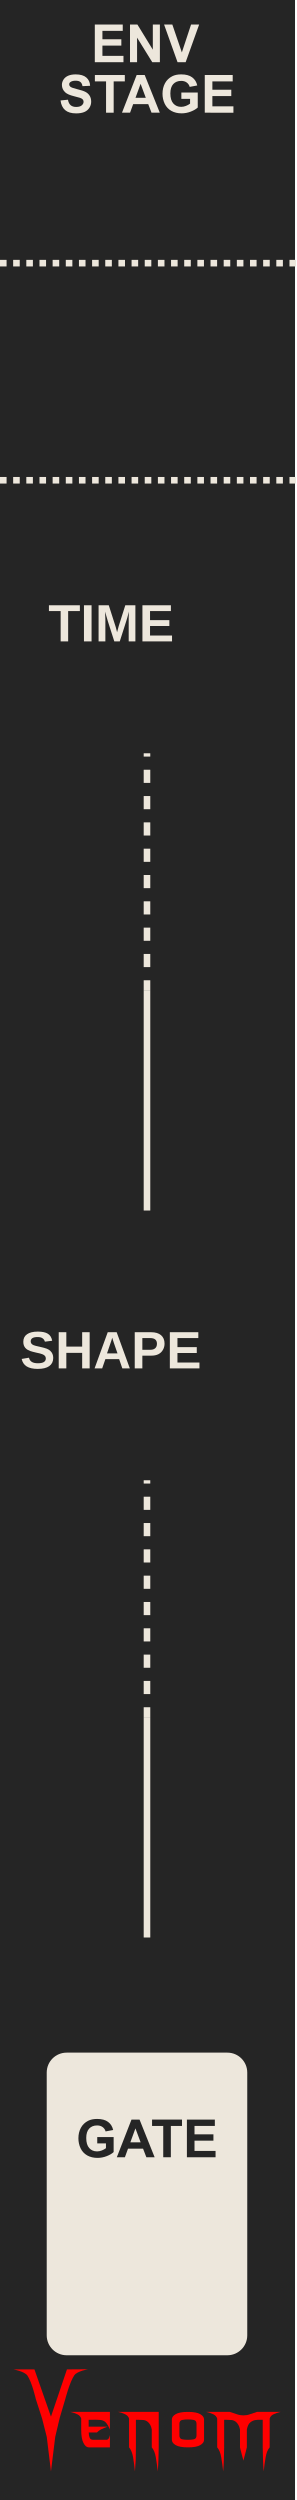
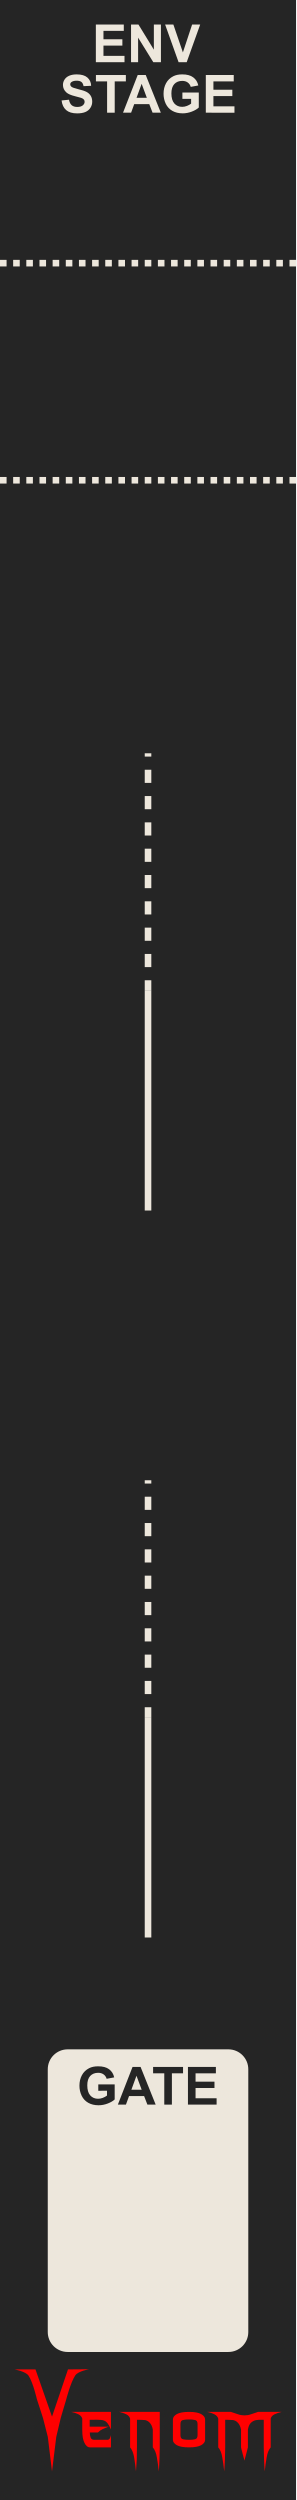
<svg xmlns="http://www.w3.org/2000/svg" width="45" height="380" viewBox="0 0 45 380" version="1.1" id="svg100">
  <defs id="defs7">
    <rect x="85" y="10" width="51.058" height="25" id="rect29906" />
    <linearGradient id="a8e142bb-541b-4903-be63-d5d069028a5d" x1="22.5" x2="22.5" y2="380" gradientUnits="userSpaceOnUse">
      <stop offset="0" stop-color="#ebebeb" id="stop2" />
      <stop offset="1" stop-color="#e1e1e1" id="stop4" />
    </linearGradient>
  </defs>
  <g id="layer4" style="display:inline">
-     <g id="aea613ef-74be-49bf-be45-c0734aee674b" data-name="FND BG" style="fill:#252525;fill-opacity:1;stroke-width:1.915" transform="translate(-0.1582453)">
+     <g id="aea613ef-74be-49bf-be45-c0734aee674b" data-name="FND BG" style="fill:#252525;fill-opacity:1;stroke-width:1.915">
      <rect width="45" height="380" fill="url(#a8e142bb-541b-4903-be63-d5d069028a5d)" id="rect9" style="fill:#252525;fill-opacity:1;stroke-width:1.915" x="0" y="0" />
    </g>
  </g>
  <g id="layer3" style="display:inline">
-     <g id="g42796" transform="matrix(0.304583,0,0,0.304583,-0.7206952,-12.68508)" style="fill:#ff0000">
+     <g id="g42796" transform="matrix(0.304583,0,0,0.304583,-0.5624499,-12.68508)" style="fill:#ff0000">
      <g aria-label="enom" id="text4270-27" style="font-size:49.389px;line-height:1.25;font-family:'NECK ROMANCER';-inkscape-font-specification:'NECK ROMANCER, Normal';font-variant-ligatures:none;text-align:center;text-anchor:middle;fill:#ff0000;stroke-width:2.646">
        <path d="m 46.609,1249.244 q 0,1.158 0,3.425 3.183,0 9.453,0 -1.64,0.579 -2.99,1.206 -1.35,0.627 -2.363,1.688 -1.35,0 -4.051,0 0,1.495 0.434,2.556 0.386,1.109 1.833,1.109 2.267,0 6.801,0 0.482,-0.145 0.868,-0.627 0.338,-0.53 0.627,-1.736 0,2.026 0,6.125 -3.521,0 -10.563,0 -1.543,0 -2.653,-2.219 -1.109,-2.17 -1.109,-6.318 0,-1.978 0,-5.836 -0.386,-1.35 -1.881,-2.122 -1.495,-0.724 -3.569,-1.206 6.608,0 19.775,0 0,2.942 0,8.778 -1.206,-2.701 -2.219,-3.666 -1.013,-0.965 -2.701,-1.109 -0.916,-0.097 -2.17,-0.097 -1.206,0.048 -2.846,0.048 -0.241,0 -0.675,0 z" id="path42762" style="fill:#ff0000" />
        <path d="m 81.577,1245.289 q 0,5.884 0,17.701 0,3.087 -0.145,6.077 -0.096,3.039 -0.338,5.933 -0.386,-3.714 -0.965,-6.994 -0.531,-3.328 -2.026,-5.016 0,-2.99 0,-8.923 -0.241,-1.351 -0.723,-2.219 -0.482,-0.868 -1.061,-1.399 -1.109,-1.013 -2.412,-1.109 -1.35,-0.097 -2.267,-0.097 -0.482,0 -1.447,0 0,4.582 0,13.746 0,3.087 -0.096,6.077 -0.145,3.039 -0.386,5.933 -0.386,-3.714 -0.916,-6.994 -0.579,-3.328 -2.026,-5.016 0,-4.823 0,-14.373 -0.386,-1.35 -1.881,-2.122 -1.495,-0.724 -3.569,-1.206 6.752,0 20.257,0 z" id="path42764" style="fill:#ff0000" />
        <path d="m 104.197,1249.051 q 0,3.376 0,10.177 0,1.543 -1.929,2.653 -1.929,1.109 -6.077,1.109 -4.196,0 -6.125,-1.109 -1.929,-1.109 -1.929,-2.653 0,-3.376 0,-10.177 0,-1.543 1.929,-2.653 1.929,-1.109 6.125,-1.109 4.148,0 6.077,1.109 1.929,1.109 1.929,2.653 z m -3.762,7.91 q 0,-1.881 0,-5.643 0,-1.688 -1.254,-1.978 -1.206,-0.289 -2.99,-0.289 -1.833,0 -3.039,0.289 -1.254,0.289 -1.254,1.978 0,1.881 0,5.643 0,1.688 1.254,1.977 1.206,0.289 3.039,0.289 1.785,0 2.99,-0.289 1.254,-0.289 1.254,-1.977 z" id="path42766" style="fill:#ff0000" />
        <path d="m 142.348,1245.289 q -2.026,0.482 -3.521,1.206 -1.543,0.772 -1.881,2.122 0,4.775 0,14.373 -1.495,1.688 -2.026,5.016 -0.579,3.28 -0.965,6.994 -0.241,-2.894 -0.338,-5.933 -0.145,-2.99 -0.145,-6.077 0,-4.582 0,-13.746 -0.482,0 -1.399,0 -0.531,0 -1.158,0 -0.627,0 -1.302,0.145 -1.254,0.241 -2.412,1.206 -1.158,0.965 -1.64,3.473 0,2.99 0,8.923 -0.145,0.627 -0.289,1.109 -0.097,0.482 -0.193,0.82 -0.531,1.978 -0.386,1.351 0.193,-0.627 -0.289,1.158 -0.097,0.338 -0.241,0.868 -0.145,0.531 -0.338,1.302 -0.145,-0.675 -0.289,-1.206 -0.145,-0.482 -0.241,-0.82 -0.531,-2.026 -0.338,-1.302 0.193,0.772 -0.434,-1.688 -0.048,-0.289 -0.193,-0.724 -0.097,-0.386 -0.193,-0.868 0,-2.99 0,-8.923 -0.289,-1.351 -0.772,-2.219 -0.482,-0.868 -1.061,-1.399 -1.109,-1.013 -2.412,-1.109 -1.302,-0.097 -2.267,-0.097 -0.482,0 -1.399,0 0,4.582 0,13.746 0,3.087 -0.145,6.077 -0.097,3.039 -0.338,5.933 -0.386,-3.714 -0.965,-6.994 -0.531,-3.328 -2.026,-5.016 0,-4.823 0,-14.373 -0.386,-1.35 -1.881,-2.122 -1.495,-0.724 -3.569,-1.206 3.955,0 11.768,0 1.158,0.386 3.473,1.157 0.772,0.289 1.592,0.434 0.82,0.145 1.688,0.145 0.868,0 1.736,-0.145 0.82,-0.145 1.592,-0.434 1.158,-0.386 3.424,-1.157 3.955,0 11.768,0 z" id="path42768" style="fill:#ff0000" />
      </g>
      <g aria-label="V" transform="matrix(1.236317,0,0,0.8088538,-497.8809,123.4859)" id="text4270-3-5-2" style="font-size:78.506px;line-height:1.25;font-family:Nosferotica;-inkscape-font-specification:'Nosferotica, Normal';font-variant-ligatures:none;text-align:center;text-anchor:middle;fill:#ff0000;stroke-width:3.271">
        <path d="m 431.65,1360.686 8.574,-0.102 c 0,0 -4.408,1.088 -5.599,3.728 -1.881,4.169 -3.642,14.663 -3.642,14.663 l -2.233,11.519 -1.833,11.831 -1.718,21.311 -1.695,-21.311 -1.922,-11.521 -2.501,-11.829 c 0,0 -1.52,-10.287 -3.383,-14.483 -1.145,-2.579 -5.634,-3.806 -5.634,-3.806 h 8.466 l 6.669,29.157 z" id="path30410" style="fill:#ff0000" />
      </g>
    </g>
  </g>
  <g id="f45e0130-37b7-4f8b-95b3-6408baa23eb1" data-name="components" style="display:inline">
-     <g aria-label="ENV" id="text93457" style="font-weight:bold;font-size:8px;line-height:1.25;font-family:Arial;-inkscape-font-specification:'Arial, Bold';font-variant-ligatures:none;text-align:center;text-anchor:middle;display:inline;fill:#ede7dc;fill-opacity:1">
+     <g aria-label="ENV" id="text93457" style="font-weight:bold;font-size:8px;line-height:1.25;font-family:Arial;-inkscape-font-specification:'Arial, Bold';font-variant-ligatures:none;text-align:center;text-anchor:middle;display:inline;fill:#ede7dc;fill-opacity:1" transform="translate(0.1582455)">
      <path d="M 14.412,9.453 V 3.727 h 4.246 v 0.969 h -3.09 v 1.27 h 2.875 v 0.965 h -2.875 v 1.559 h 3.199 v 0.965 z" id="path116899" style="fill:#ede7dc;fill-opacity:1" />
      <path d="M 19.76,9.453 V 3.727 h 1.125 l 2.344,3.824 V 3.727 h 1.074 v 5.727 h -1.16 l -2.309,-3.734 v 3.734 z" id="path116901" style="fill:#ede7dc;fill-opacity:1" />
      <path d="M 26.986,9.453 24.939,3.727 h 1.254 l 1.449,4.238 1.402,-4.238 h 1.227 l -2.051,5.727 z" id="path116903" style="fill:#ede7dc;fill-opacity:1" />
    </g>
-     <rect x="7.102" y="312" width="30.48" height="46" rx="3.026" fill="#1f1f1f" id="rect56-2" style="display:inline;fill:#ede7dc;fill-opacity:1;stroke-width:1.044" ry="3.026" />
-     <path style="color:#000000;fill:#ede7dc;fill-opacity:1;stroke-dasharray:2, 2;stroke-dashoffset:1.5;-inkscape-stroke:none" d="m 21.842,225 v 0.5 h 1 V 225 Z m 0,2.5 v 2 h 1 v -2 z m 0,4 v 2 h 1 v -2 z m 0,4 v 2 h 1 v -2 z m 0,4 v 2 h 1 v -2 z m 0,4 v 2 h 1 v -2 z m 0,4 v 2 h 1 v -2 z m 0,4 v 2 h 1 v -2 z m 0,4 v 2 h 1 v -2 z m 0,4 v 1.5 h 1 v -1.5 z" id="path108398-0" />
-     <path style="color:#000000;fill:#ede7dc;fill-opacity:1;stroke-dasharray:2, 2;stroke-dashoffset:1.5;-inkscape-stroke:none" d="m 21.842,114.5 v 0.5 h 1 v -0.5 z m 0,2.5 v 2 h 1 v -2 z m 0,4 v 2 h 1 v -2 z m 0,4 v 2 h 1 v -2 z m 0,4 v 2 h 1 v -2 z m 0,4 v 2 h 1 v -2 z m 0,4 v 2 h 1 v -2 z m 0,4 v 2 h 1 v -2 z m 0,4 v 2 h 1 v -2 z m 0,4 v 1.5 h 1 V 149 Z" id="path108398-34" />
-     <path style="color:#000000;fill:#ede7dc;fill-opacity:1;-inkscape-stroke:none" d="m 21.842,261 v 33.5 h 1 V 261 Z" id="path108398-1-9" />
-     <path style="color:#000000;fill:#ede7dc;fill-opacity:1;-inkscape-stroke:none" d="M 21.842,150.5 V 184 h 1 v -33.5 z" id="path108398-1-0" />
-     <text xml:space="preserve" style="font-style:normal;font-variant:normal;font-weight:bold;font-stretch:normal;font-size:8px;line-height:1.25;font-family:Arial;-inkscape-font-specification:'Arial, Bold';font-variant-ligatures:none;font-variant-caps:normal;font-variant-numeric:normal;font-variant-east-asian:normal;text-align:center;text-anchor:middle;display:inline;fill:#ede7dc;fill-opacity:1" x="22.455" y="97.497" id="text104244-6-9-95">
-       <tspan id="tspan107468-6" x="22.455" y="97.497">TIME</tspan>
-     </text>
-     <text xml:space="preserve" style="font-style:normal;font-variant:normal;font-weight:bold;font-stretch:normal;font-size:8px;line-height:1.25;font-family:Arial;-inkscape-font-specification:'Arial, Bold';font-variant-ligatures:none;font-variant-caps:normal;font-variant-numeric:normal;font-variant-east-asian:normal;text-align:center;text-anchor:middle;display:inline;fill:#ede7dc;fill-opacity:1" x="22.396" y="207.996" id="text104244-6-9-95-0">
-       <tspan id="tspan107771" x="22.396" y="207.996">SHAPE</tspan>
-     </text>
-     <g aria-label="STAGE" id="text93457-9" style="font-weight:bold;font-size:8px;line-height:1.25;font-family:Arial;-inkscape-font-specification:'Arial, Bold';font-variant-ligatures:none;text-align:center;text-anchor:middle;display:inline;fill:#ede7dc;fill-opacity:1">
+     <rect x="7.26" y="311.5" width="30.48" height="46" rx="3.026" fill="#1f1f1f" id="rect56-2" style="display:inline;fill:#ede7dc;fill-opacity:1;stroke-width:1.044" ry="3.026" />
+     <path style="color:#000000;fill:#ede7dc;fill-opacity:1;stroke-dasharray:2, 2;stroke-dashoffset:1.5;-inkscape-stroke:none" d="m 22,225 v 0.5 h 1 V 225 Z m 0,2.5 v 2 h 1 v -2 z m 0,4 v 2 h 1 v -2 z m 0,4 v 2 h 1 v -2 z m 0,4 v 2 h 1 v -2 z m 0,4 v 2 h 1 v -2 z m 0,4 v 2 h 1 v -2 z m 0,4 v 2 h 1 v -2 z m 0,4 v 2 h 1 v -2 z m 0,4 v 1.5 h 1 v -1.5 z" id="path108398-0" />
+     <path style="color:#000000;fill:#ede7dc;fill-opacity:1;stroke-dasharray:2, 2;stroke-dashoffset:1.5;-inkscape-stroke:none" d="m 22,114.5 v 0.5 h 1 v -0.5 z m 0,2.5 v 2 h 1 v -2 z m 0,4 v 2 h 1 v -2 z m 0,4 v 2 h 1 v -2 z m 0,4 v 2 h 1 v -2 z m 0,4 v 2 h 1 v -2 z m 0,4 v 2 h 1 v -2 z m 0,4 v 2 h 1 v -2 z m 0,4 v 2 h 1 v -2 z m 0,4 v 1.5 h 1 V 149 Z" id="path108398-34" />
+     <path style="color:#000000;fill:#ede7dc;fill-opacity:1;-inkscape-stroke:none" d="m 22,261 v 33.5 h 1 V 261 Z" id="path108398-1-9" />
+     <path style="color:#000000;fill:#ede7dc;fill-opacity:1;-inkscape-stroke:none" d="M 22,150.5 V 184 h 1 v -33.5 z" id="path108398-1-0" />
+     <g aria-label="STAGE" id="text93457-9" style="font-weight:bold;font-size:8px;line-height:1.25;font-family:Arial;-inkscape-font-specification:'Arial, Bold';font-variant-ligatures:none;text-align:center;text-anchor:middle;display:inline;fill:#ede7dc;fill-opacity:1" transform="translate(0.158245)">
      <path d="m 9.203,15.267 1.125,-0.109 q 0.102,0.566 0.41,0.832 0.312,0.266 0.84,0.266 0.559,0 0.84,-0.234 0.285,-0.238 0.285,-0.555 0,-0.203 -0.121,-0.344 -0.117,-0.145 -0.414,-0.25 -0.203,-0.07 -0.926,-0.25 -0.93,-0.23 -1.305,-0.566 -0.527,-0.473 -0.527,-1.152 0,-0.438 0.246,-0.816 0.25,-0.383 0.715,-0.582 0.469,-0.199 1.129,-0.199 1.078,0 1.621,0.473 0.547,0.473 0.574,1.262 l -1.156,0.051 q -0.074,-0.441 -0.32,-0.633 -0.242,-0.195 -0.73,-0.195 -0.504,0 -0.789,0.207 -0.184,0.133 -0.184,0.355 0,0.203 0.172,0.348 0.219,0.184 1.062,0.383 0.844,0.199 1.246,0.414 0.406,0.211 0.633,0.582 0.23,0.367 0.23,0.91 0,0.492 -0.273,0.922 -0.273,0.43 -0.773,0.641 -0.5,0.207 -1.246,0.207 -1.086,0 -1.668,-0.5 Q 9.316,16.228 9.203,15.267 Z" id="path116906" style="fill:#ede7dc;fill-opacity:1" />
      <path d="m 16.121,17.13 v -4.758 h -1.699 v -0.969 h 4.551 v 0.969 h -1.695 v 4.758 z" id="path116908" style="fill:#ede7dc;fill-opacity:1" />
      <path d="m 24.289,17.13 h -1.258 l -0.5,-1.301 h -2.289 l -0.473,1.301 h -1.227 l 2.23,-5.727 h 1.223 z m -2.129,-2.266 -0.789,-2.125 -0.773,2.125 z" id="path116910" style="fill:#ede7dc;fill-opacity:1" />
      <path d="m 27.566,15.025 v -0.965 h 2.492 v 2.281 q -0.363,0.352 -1.055,0.621 -0.688,0.266 -1.395,0.266 -0.898,0 -1.566,-0.375 -0.668,-0.379 -1.004,-1.078 -0.336,-0.703 -0.336,-1.527 0,-0.895 0.375,-1.59 0.375,-0.695 1.098,-1.066 0.551,-0.285 1.371,-0.285 1.066,0 1.664,0.449 0.602,0.445 0.773,1.234 l -1.148,0.215 q -0.121,-0.422 -0.457,-0.664 -0.332,-0.246 -0.832,-0.246 -0.758,0 -1.207,0.48 -0.445,0.48 -0.445,1.426 0,1.02 0.453,1.531 0.453,0.508 1.188,0.508 0.363,0 0.727,-0.141 0.367,-0.145 0.629,-0.348 v -0.727 z" id="path116912" style="fill:#ede7dc;fill-opacity:1" />
      <path d="m 31.125,17.13 v -5.727 h 4.246 v 0.969 h -3.09 v 1.27 h 2.875 v 0.965 h -2.875 v 1.559 h 3.199 v 0.965 z" id="path116914" style="fill:#ede7dc;fill-opacity:1" />
    </g>
    <path style="color:#000000;fill:#ede7dc;fill-opacity:1;stroke-dasharray:1, 1;-inkscape-stroke:none" d="m 0,39.5 v 1 h 1 v -1 z m 2,0 v 1 h 1 v -1 z m 2,0 v 1 h 1 v -1 z m 2,0 v 1 h 1 v -1 z m 2,0 v 1 h 1 v -1 z m 2,0 v 1 h 1 v -1 z m 2,0 v 1 h 1 v -1 z m 2,0 v 1 h 1 v -1 z m 2,0 v 1 h 1 v -1 z m 2,0 v 1 h 1 v -1 z m 2,0 v 1 h 1 v -1 z m 2,0 v 1 h 1 v -1 z m 2,0 v 1 h 1 v -1 z m 2,0 v 1 h 1 v -1 z m 2,0 v 1 h 1 v -1 z m 2,0 v 1 h 1 v -1 z m 2,0 v 1 h 1 v -1 z m 2,0 v 1 h 1 v -1 z m 2,0 v 1 h 1 v -1 z m 2,0 v 1 h 1 v -1 z m 2,0 v 1 h 1 v -1 z m 2,0 v 1 h 1 v -1 z m 2,0 v 1 h 1 v -1 z" id="path138764-7" />
    <path style="color:#000000;display:inline;fill:#ede7dc;fill-opacity:1;stroke-dasharray:1, 1;-inkscape-stroke:none" d="m 0,72.5 v 1 h 1 v -1 z m 2,0 v 1 h 1 v -1 z m 2,0 v 1 h 1 v -1 z m 2,0 v 1 h 1 v -1 z m 2,0 v 1 h 1 v -1 z m 2,0 v 1 h 1 v -1 z m 2,0 v 1 h 1 v -1 z m 2,0 v 1 h 1 v -1 z m 2,0 v 1 h 1 v -1 z m 2,0 v 1 h 1 v -1 z m 2,0 v 1 h 1 v -1 z m 2,0 v 1 h 1 v -1 z m 2,0 v 1 h 1 v -1 z m 2,0 v 1 h 1 v -1 z m 2,0 v 1 h 1 v -1 z m 2,0 v 1 h 1 v -1 z m 2,0 v 1 h 1 v -1 z m 2,0 v 1 h 1 v -1 z m 2,0 v 1 h 1 v -1 z m 2,0 v 1 h 1 v -1 z m 2,0 v 1 h 1 v -1 z m 2,0 v 1 h 1 v -1 z m 2,0 v 1 h 1 v -1 z" id="path138764-7-8" />
  </g>
-   <g id="layer5" style="display:inline" />
+   <g id="layer5" style="display:none">
+     <text xml:space="preserve" style="font-style:normal;font-variant:normal;font-weight:bold;font-stretch:normal;font-size:8px;line-height:1.25;font-family:Arial;-inkscape-font-specification:'Arial, Bold';font-variant-ligatures:none;font-variant-caps:normal;font-variant-numeric:normal;font-variant-east-asian:normal;text-align:center;text-anchor:middle;display:inline;fill:#252525;fill-opacity:1" x="22.613" y="97.497" id="text104244-6-9-95">
+       <tspan id="tspan107468-6" x="22.613" y="97.497">TIME</tspan>
+     </text>
+     <text xml:space="preserve" style="font-style:normal;font-variant:normal;font-weight:bold;font-stretch:normal;font-size:8px;line-height:1.25;font-family:Arial;-inkscape-font-specification:'Arial, Bold';font-variant-ligatures:none;font-variant-caps:normal;font-variant-numeric:normal;font-variant-east-asian:normal;text-align:center;text-anchor:middle;display:inline;fill:#252525;fill-opacity:1" x="22.555" y="207.996" id="text104244-6-9-95-0">
+       <tspan id="tspan107771" x="22.555" y="207.996">SHAPE</tspan>
+     </text>
+   </g>
  <g id="layer2" style="display:inline">
-     <g aria-label="GATE" id="text104244-6-9-9-7-2" style="font-weight:bold;font-size:8px;line-height:1.25;font-family:Arial;-inkscape-font-specification:'Arial, Bold';font-variant-ligatures:none;text-align:center;text-anchor:middle;display:inline;fill:#252525;fill-opacity:1">
+     <g aria-label="GATE" id="text104244-6-9-9-7-2" style="font-weight:bold;font-size:8px;line-height:1.25;font-family:Arial;-inkscape-font-specification:'Arial, Bold';font-variant-ligatures:none;text-align:center;text-anchor:middle;display:inline;fill:#252525;fill-opacity:1" transform="translate(0.158245,-8)">
      <path d="m 14.781,325.797 v -0.965 h 2.492 v 2.281 q -0.363,0.352 -1.055,0.621 -0.688,0.266 -1.395,0.266 -0.898,0 -1.566,-0.375 -0.668,-0.379 -1.004,-1.078 -0.336,-0.703 -0.336,-1.527 0,-0.895 0.375,-1.59 0.375,-0.695 1.098,-1.066 0.551,-0.285 1.371,-0.285 1.066,0 1.664,0.449 0.602,0.445 0.773,1.234 l -1.148,0.215 q -0.121,-0.422 -0.457,-0.664 -0.332,-0.246 -0.832,-0.246 -0.758,0 -1.207,0.48 -0.445,0.48 -0.445,1.426 0,1.02 0.453,1.531 0.453,0.508 1.188,0.508 0.363,0 0.727,-0.141 0.367,-0.145 0.629,-0.348 v -0.727 z" id="path116890" style="fill:#252525;fill-opacity:1" />
      <path d="m 23.504,327.902 h -1.258 l -0.5,-1.301 h -2.289 l -0.473,1.301 h -1.227 l 2.23,-5.727 h 1.223 z m -2.129,-2.266 -0.789,-2.125 -0.773,2.125 z" id="path116892" style="fill:#252525;fill-opacity:1" />
      <path d="m 24.812,327.902 v -4.758 h -1.699 v -0.969 h 4.551 v 0.969 h -1.695 v 4.758 z" id="path116894" style="fill:#252525;fill-opacity:1" />
      <path d="m 28.41,327.902 v -5.727 h 4.246 v 0.969 h -3.09 v 1.27 h 2.875 v 0.965 h -2.875 v 1.559 h 3.199 v 0.965 z" id="path116896" style="fill:#252525;fill-opacity:1" />
    </g>
  </g>
  <text xml:space="preserve" id="text29904" style="font-weight:bold;font-size:8px;line-height:1.25;font-family:Arial;-inkscape-font-specification:'Arial, Bold';font-variant-ligatures:none;text-align:center;white-space:pre;shape-inside:url(#rect29906)" />
  <g id="layer1" style="display:none">
-     <circle style="display:inline;fill:#ff0000;stroke:#ff0000;stroke-width:1.949;stroke-opacity:1" id="path1065-7-10-9-8" cx="22.342" cy="184" r="10.525" />
-     <ellipse style="display:inline;fill:#ff0000;stroke:#ff0000;stroke-width:1.949;stroke-opacity:1" id="path1065-7-10-9-1" cx="22.342" cy="114.5" rx="13.025" ry="13.025" />
-     <circle style="display:inline;fill:#ff0000;stroke:#ff0000;stroke-width:1.865;stroke-opacity:1" id="path1065-7-2-5-5-3" cx="22.342" cy="150.5" r="10.068" />
-     <circle style="display:inline;fill:#ff0000;stroke:#ff0000;stroke-width:1.949;stroke-opacity:1" id="path1065-72-0" cx="22.342" cy="342.5" r="10.525" />
-     <rect style="display:inline;opacity:0.996;fill:#ff0000;stroke:none;stroke-width:1" id="rect6025-8-3-1" width="24" height="24" x="10.342" y="28" ry="5.371" rx="5.371" />
-     <rect style="display:inline;opacity:0.996;fill:#ff0000;stroke:none;stroke-width:1" id="rect6025-8-3-1-5" width="24" height="24" x="10.342" y="61" ry="5.371" rx="5.371" />
-     <circle style="display:inline;fill:#ff0000;stroke:#ff0000;stroke-width:1.949;stroke-opacity:1" id="path1065-7-10-9-8-0" cx="22.342" cy="294.5" r="10.525" />
-     <ellipse style="display:inline;fill:#ff0000;stroke:#ff0000;stroke-width:1.949;stroke-opacity:1" id="path1065-7-10-9-1-7" cx="22.342" cy="225" rx="13.025" ry="13.025" />
-     <circle style="display:inline;fill:#ff0000;stroke:#ff0000;stroke-width:1.865;stroke-opacity:1" id="path1065-7-2-5-5-3-4" cx="22.342" cy="261" r="10.068" />
-     <circle style="display:inline;fill:#ff0000;stroke:#ff0000;stroke-width:1.949;stroke-opacity:1" id="path1065-72-2-0-9-3-9" cx="22.342" cy="317" r="2.025" />
-     <circle style="display:inline;fill:#ff0000;stroke:#ff0000;stroke-width:1.949;stroke-opacity:1" id="path1065-72-2-0-9-3-90-1-7" cx="22.342" cy="23.5" r="2.025" />
+     <circle style="display:inline;fill:#ff0000;stroke:#ff0000;stroke-width:1.949;stroke-opacity:1" id="path1065-7-10-9-8" cx="22.5" cy="184" r="10.525" />
+     <ellipse style="display:inline;fill:#ff0000;stroke:#ff0000;stroke-width:1.949;stroke-opacity:1" id="path1065-7-10-9-1" cx="22.5" cy="114.5" rx="13.025" ry="13.025" />
+     <circle style="display:inline;fill:#ff0000;stroke:#ff0000;stroke-width:1.865;stroke-opacity:1" id="path1065-7-2-5-5-3" cx="22.5" cy="150.5" r="10.068" />
+     <circle style="display:inline;fill:#ff0000;stroke:#ff0000;stroke-width:1.949;stroke-opacity:1" id="path1065-72-0" cx="22.5" cy="342.5" r="10.525" />
+     <rect style="display:inline;opacity:0.996;fill:#ff0000;stroke:none;stroke-width:1" id="rect6025-8-3-1" width="24" height="24" x="10.5" y="28" ry="5.371" rx="5.371" />
+     <rect style="display:inline;opacity:0.996;fill:#ff0000;stroke:none;stroke-width:1" id="rect6025-8-3-1-5" width="24" height="24" x="10.5" y="61" ry="5.371" rx="5.371" />
+     <circle style="display:inline;fill:#ff0000;stroke:#ff0000;stroke-width:1.949;stroke-opacity:1" id="path1065-7-10-9-8-0" cx="22.5" cy="294.5" r="10.525" />
+     <ellipse style="display:inline;fill:#ff0000;stroke:#ff0000;stroke-width:1.949;stroke-opacity:1" id="path1065-7-10-9-1-7" cx="22.5" cy="225" rx="13.025" ry="13.025" />
+     <circle style="display:inline;fill:#ff0000;stroke:#ff0000;stroke-width:1.865;stroke-opacity:1" id="path1065-7-2-5-5-3-4" cx="22.5" cy="261" r="10.068" />
+     <circle style="display:inline;fill:#ff0000;stroke:#ff0000;stroke-width:1.949;stroke-opacity:1" id="path1065-72-2-0-9-3-9" cx="32.5" cy="326.5" r="2.025" />
+     <circle style="display:inline;fill:#ff0000;stroke:#ff0000;stroke-width:1.949;stroke-opacity:1" id="path1065-72-2-0-9-3-90-1-7" cx="22.5" cy="23.5" r="2.025" />
    <circle style="display:inline;fill:#ff0000;stroke:#ff0000;stroke-width:1.949;stroke-opacity:1" id="path1065-72-2-0-9-3-90-1-7-9" cx="5" cy="6.5" r="2.025" />
-     <circle style="display:inline;fill:#ff0000;stroke:#ff0000;stroke-width:1.949;stroke-opacity:1" id="path1065-72-2-0-9-3-90-1-2" cx="22.342" cy="56.5" r="2.025" />
+     <circle style="display:inline;fill:#ff0000;stroke:#ff0000;stroke-width:1.949;stroke-opacity:1" id="path1065-72-2-0-9-3-90-1-2" cx="22.5" cy="56.5" r="2.025" />
+     <path id="path1065-72-2-0-9-3-90-1-1-6-0-1-0" style="display:inline;fill:#ff0000;stroke:#ff0000;stroke-width:1.949" d="M 16.525,326.5 A 3.525,3.525 0 0 1 13,330.025 3.525,3.525 0 0 1 9.475,326.5 3.525,3.525 0 0 1 13,322.975 3.525,3.525 0 0 1 16.525,326.5 Z" />
  </g>
</svg>
